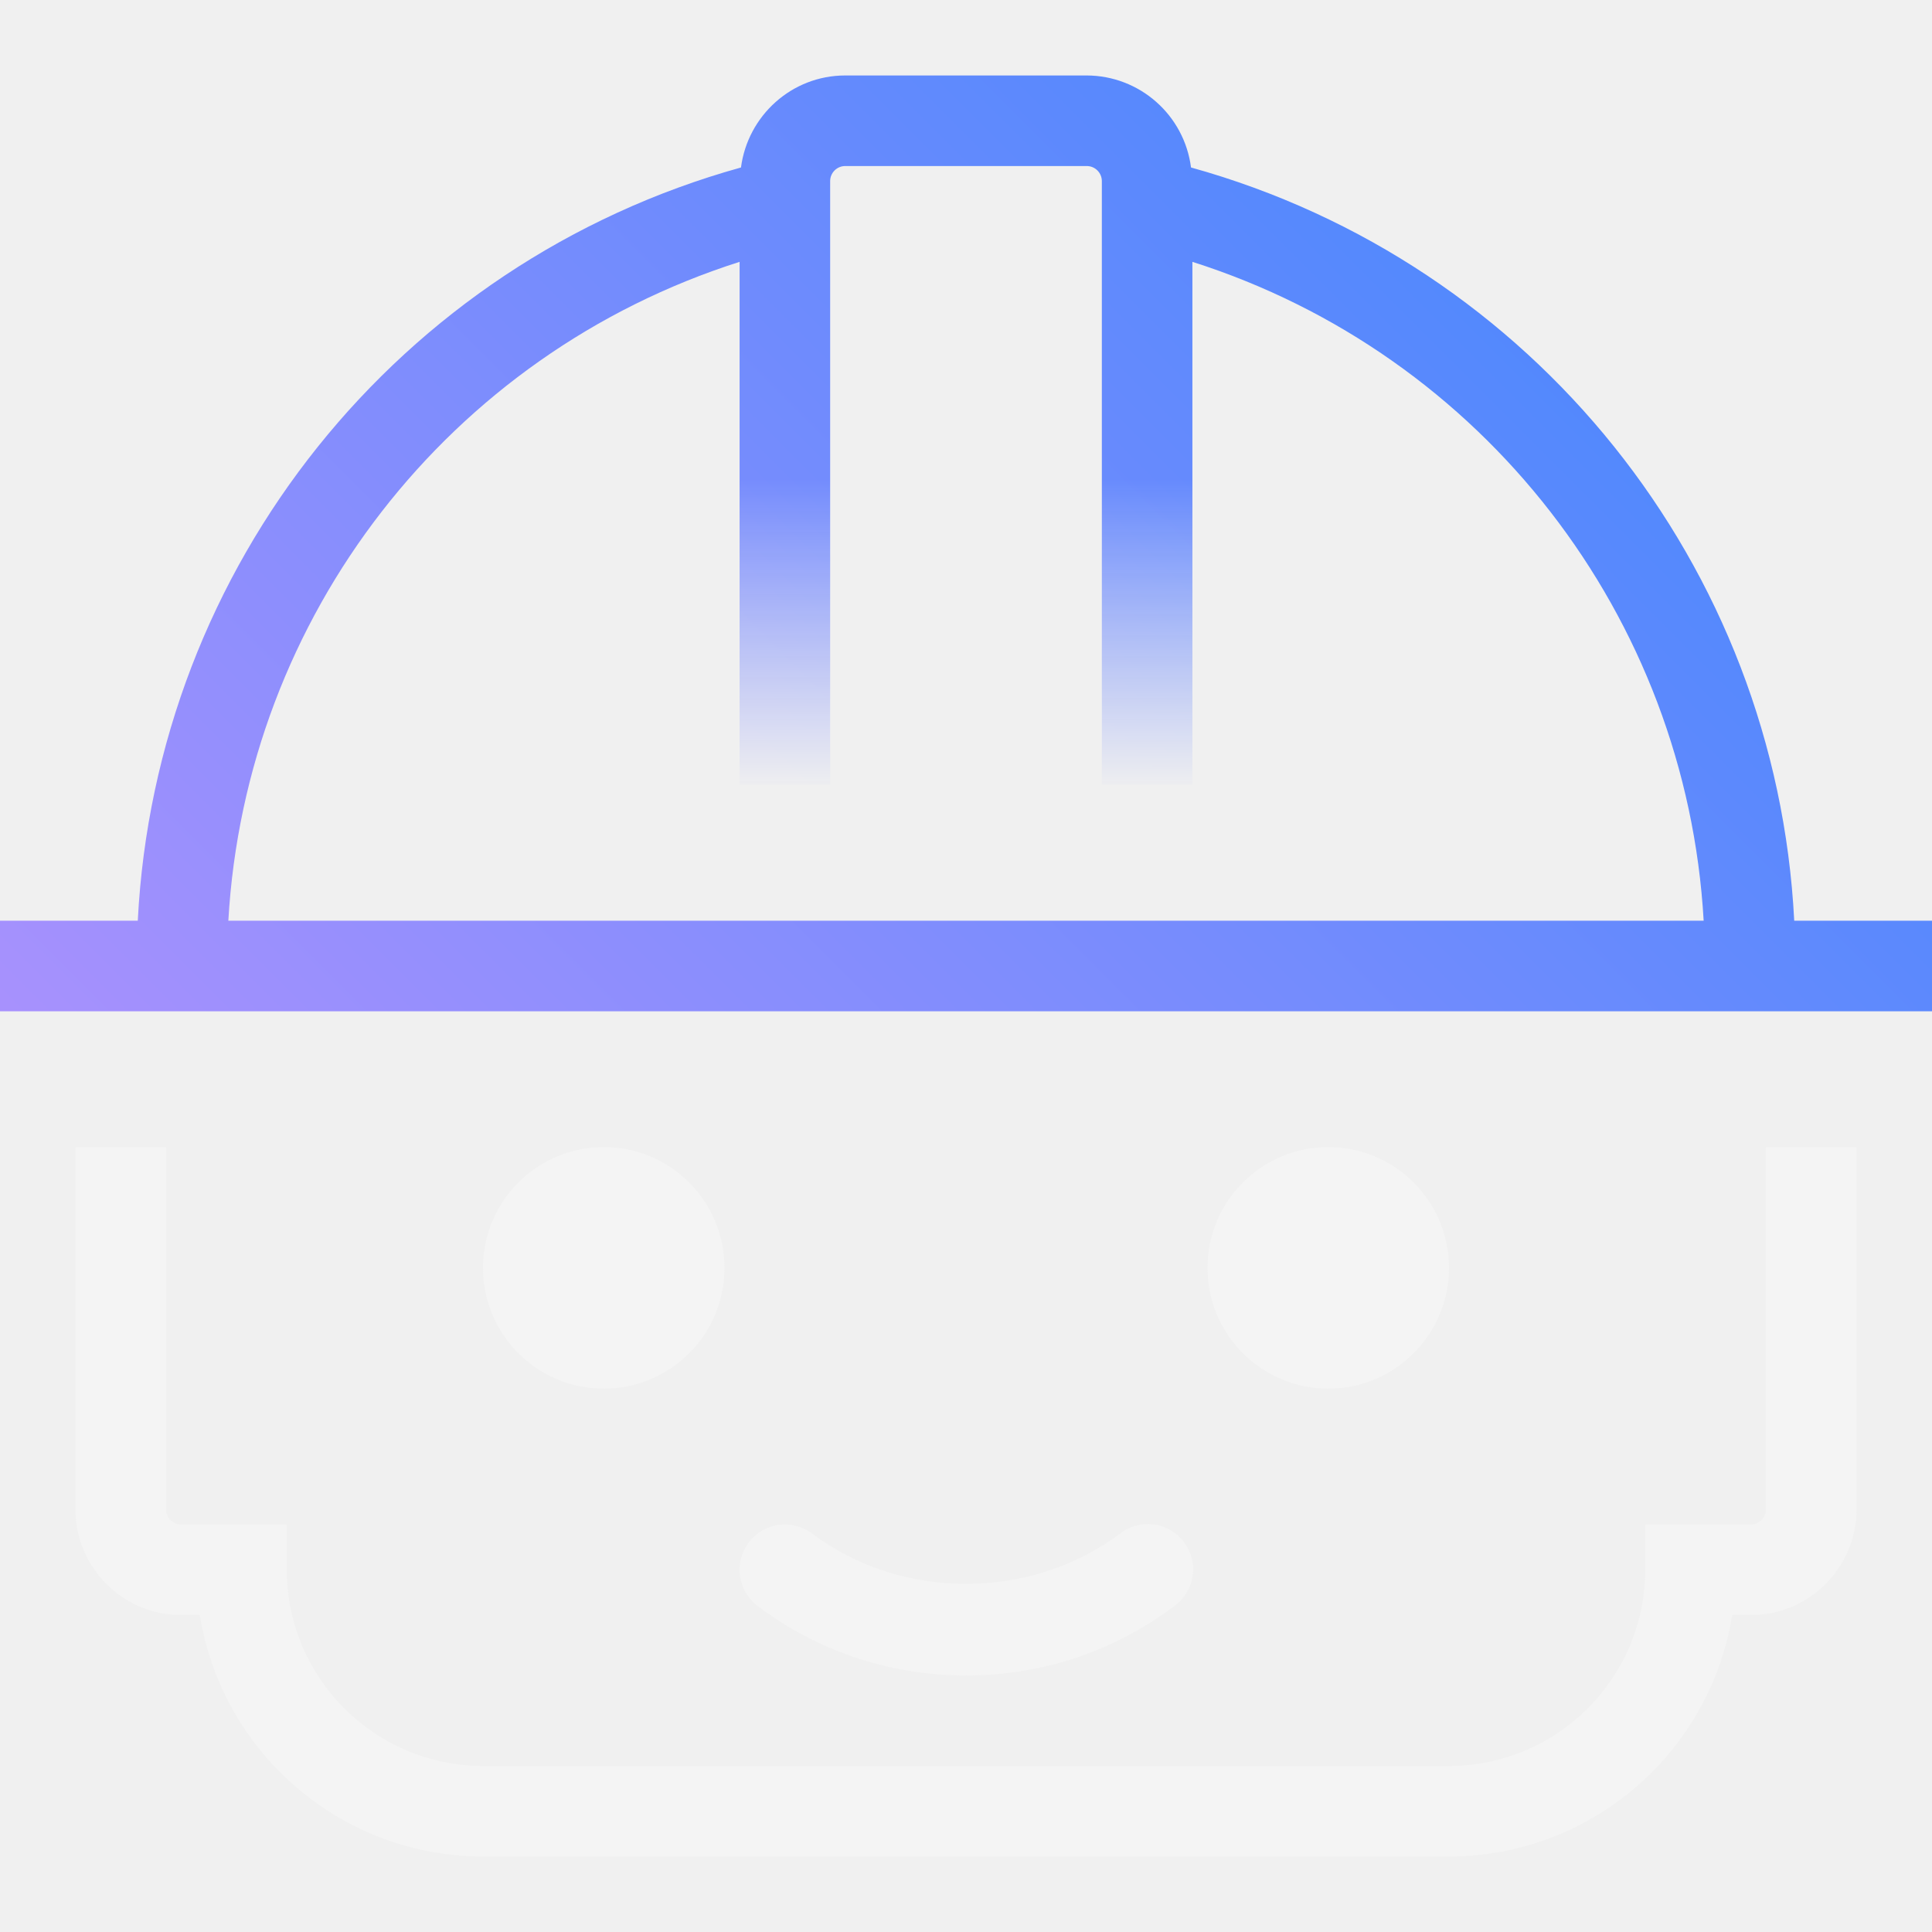
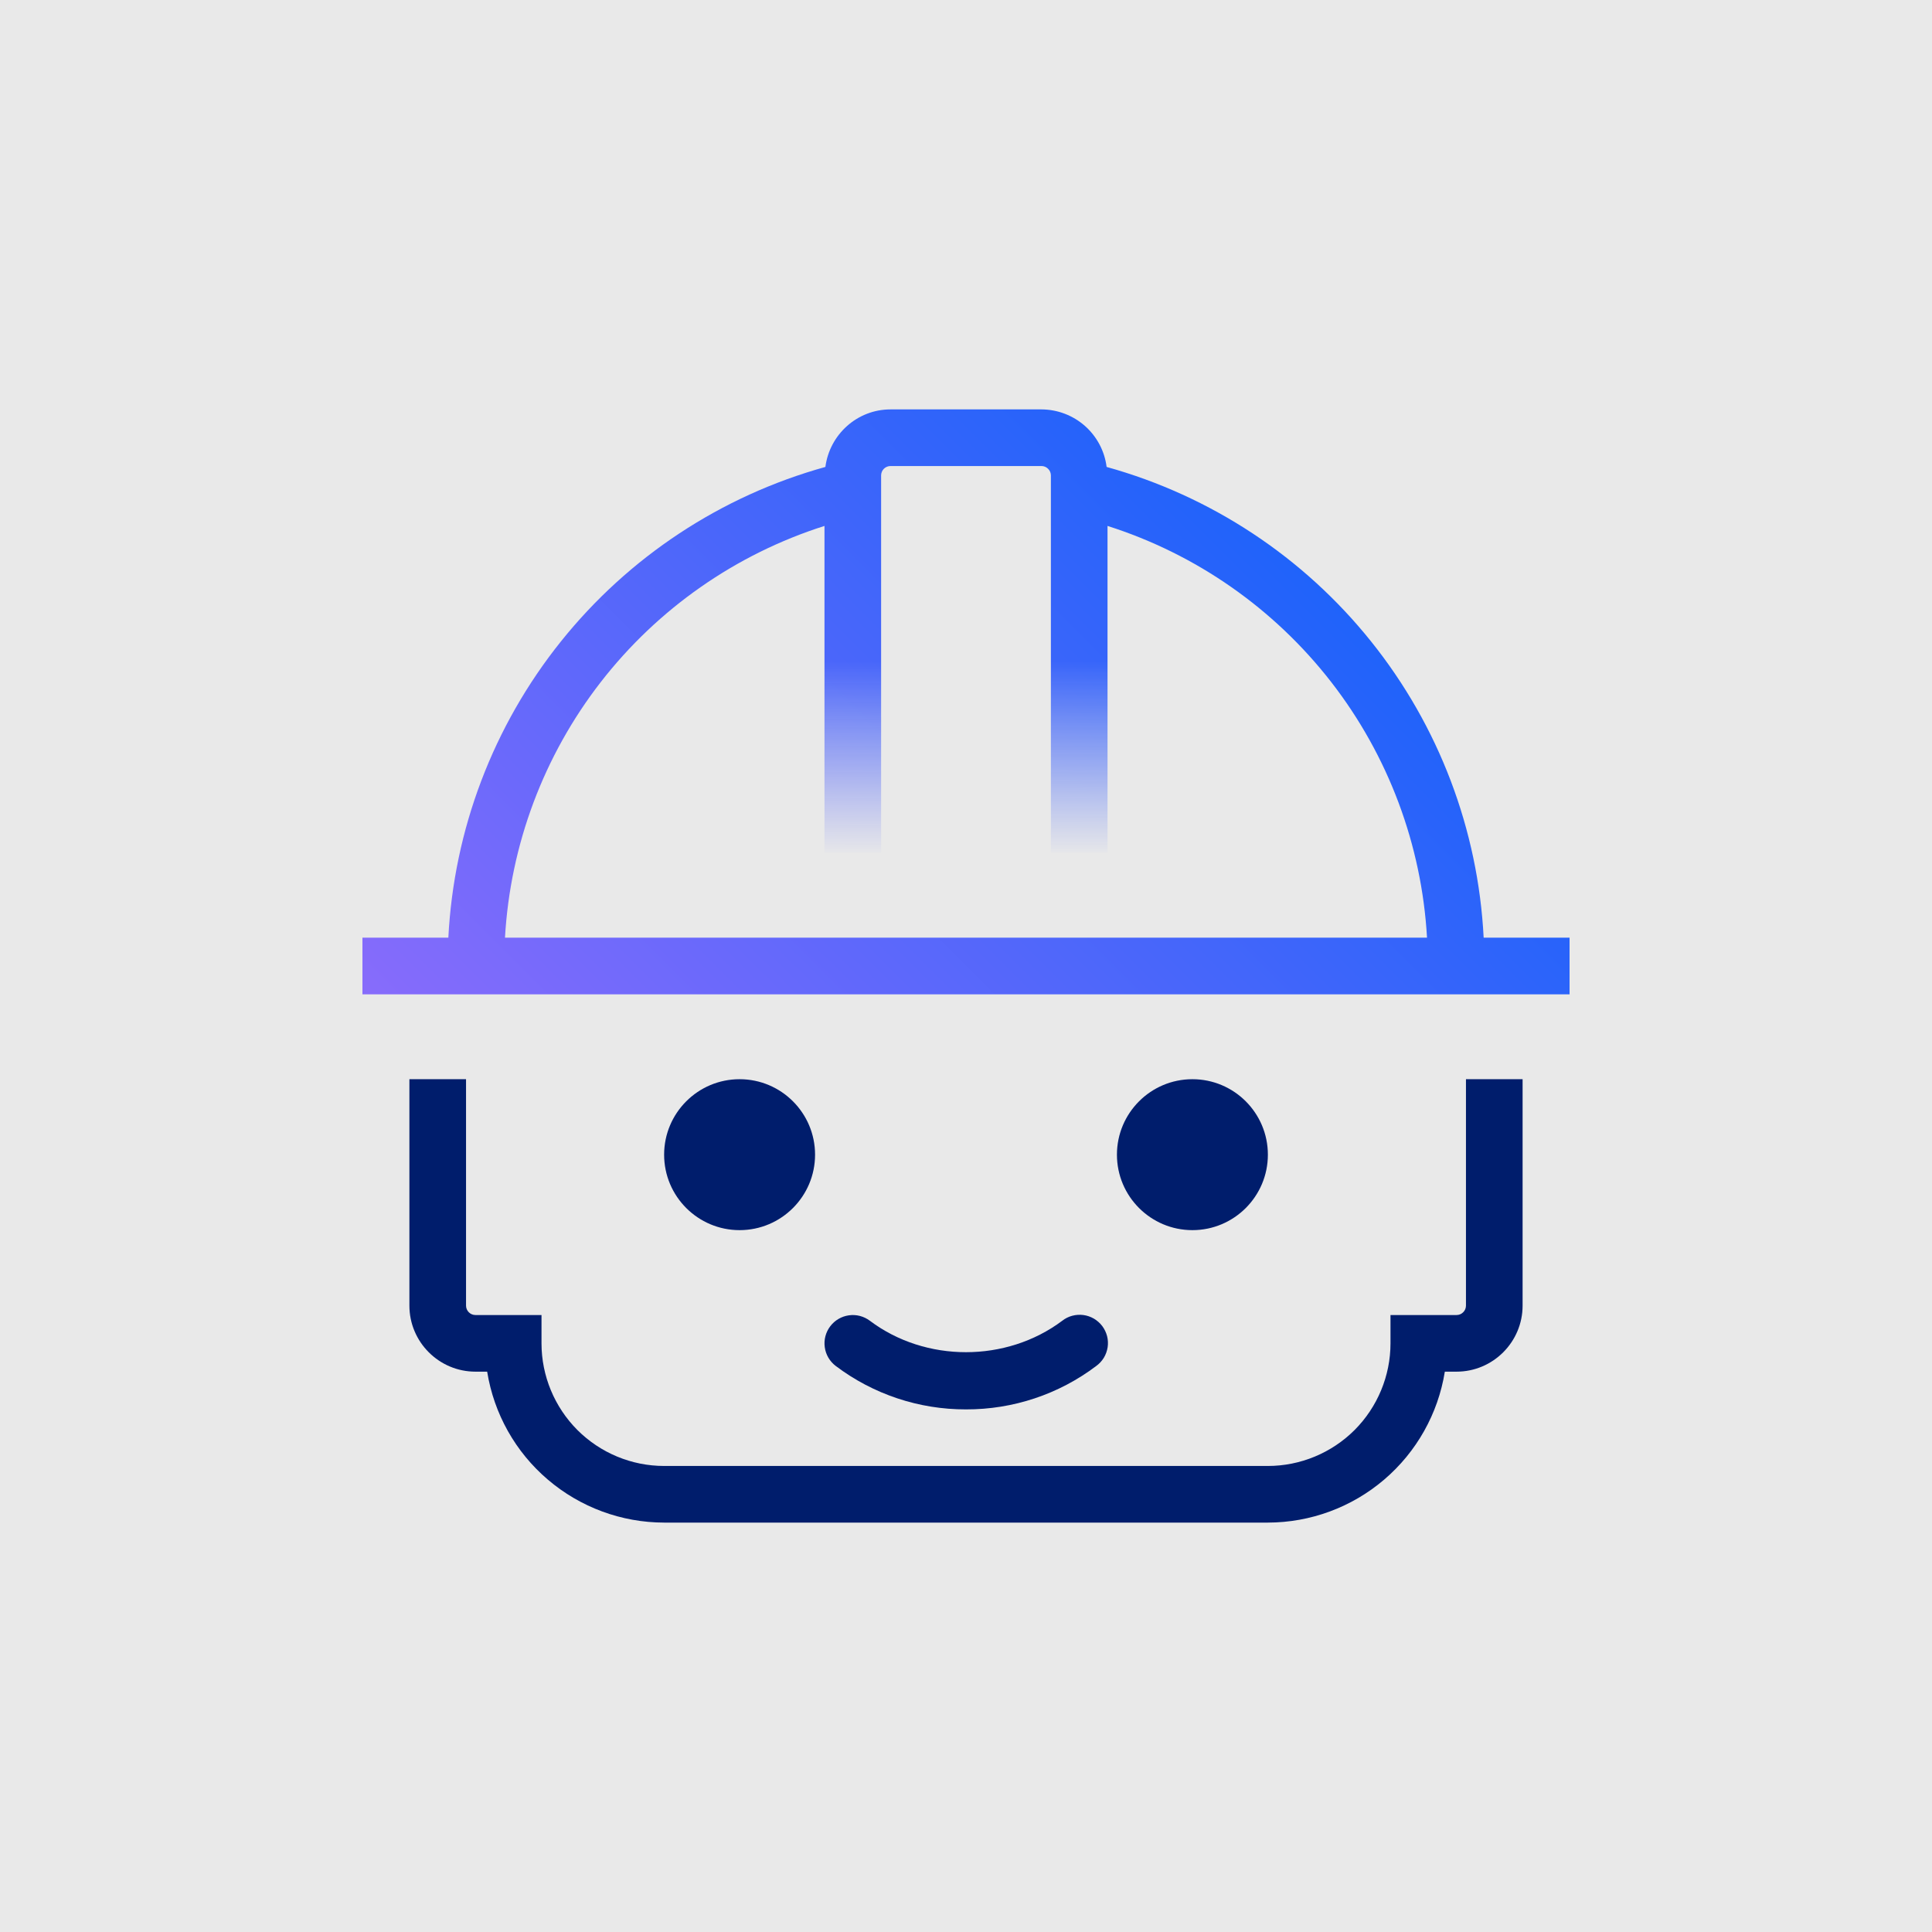
- <svg xmlns="http://www.w3.org/2000/svg" id="Bob" viewBox="0 0 32 32">
-   <style>
-     #Bob .bob-grad-start {
-       stop-color: #bc93fd;
-     }
-     #Bob .bob-grad-end {
-       stop-color: #4587fd;
-     }
-     #Bob .bob-face {
-       fill: #f4f4f4;
-     }
-     @media (prefers-color-scheme: light) {
-       #Bob .bob-grad-start {
-         stop-color: #a16efb;
-       }
-       #Bob .bob-grad-end {
-         stop-color: #0e61fa;
-       }
-       #Bob .bob-face {
-         fill: #001d6c;
-       }
-     }
-   </style>
+ <svg xmlns="http://www.w3.org/2000/svg" width="32" height="32" viewBox="0 0 32 32" fill="none">
+   <rect width="32" height="32" fill="#E9E9E9" />
+   <g clip-path="url(#clip0_413_16)">
+     <mask id="mask0_413_16" style="mask-type:luminance" maskUnits="userSpaceOnUse" x="6" y="6" width="20" height="11">
+       <path d="M24.574 15.531C24.483 13.741 23.831 12.024 22.71 10.625C21.589 9.225 20.057 8.214 18.329 7.734C18.296 7.471 18.168 7.23 17.969 7.054C17.77 6.879 17.515 6.782 17.25 6.781H14.75C14.196 6.781 13.741 7.198 13.671 7.734C11.943 8.214 10.411 9.225 9.29 10.625C8.169 12.024 7.517 13.741 7.426 15.531H6V16.469H26V15.531H24.574ZM13.656 8.711V14.125H14.594V7.875C14.594 7.834 14.61 7.794 14.639 7.765C14.669 7.735 14.709 7.719 14.75 7.719H17.25C17.291 7.719 17.331 7.735 17.36 7.765C17.39 7.794 17.406 7.834 17.406 7.875V14.125H18.344V8.711C19.813 9.178 21.105 10.081 22.05 11.298C22.995 12.516 23.548 13.992 23.636 15.531H8.364C8.452 13.992 9.005 12.516 9.95 11.298C10.895 10.081 12.187 9.178 13.656 8.711Z" fill="white" />
+       <path d="M19.125 10.375V14.75H12.875V10.375H19.125Z" fill="url(#paint0_linear_413_16)" />
+     </mask>
+     <g mask="url(#mask0_413_16)">
+       <path d="M6 6H26V26H6V6Z" fill="url(#paint1_linear_413_16)" />
+     </g>
+     <path d="M21 25.219H11C10.294 25.218 9.612 24.966 9.075 24.508C8.537 24.05 8.181 23.416 8.069 22.719H7.875C7.272 22.719 6.781 22.228 6.781 21.625V17.875H7.719V21.625C7.719 21.711 7.789 21.781 7.875 21.781H8.969V22.25C8.969 22.788 9.184 23.305 9.564 23.686C9.945 24.066 10.461 24.281 11 24.281H21C21.538 24.281 22.055 24.066 22.436 23.686C22.816 23.305 23.031 22.788 23.031 22.25V21.781H24.125C24.166 21.781 24.206 21.765 24.235 21.735C24.265 21.706 24.281 21.666 24.281 21.625V17.875H25.219V21.625C25.219 22.228 24.728 22.719 24.125 22.719H23.931C23.819 23.416 23.462 24.05 22.925 24.508C22.388 24.966 21.706 25.218 21 25.219Z" fill="#001D6C" />
+     <path d="M19.75 20.375C20.44 20.375 21 19.815 21 19.125C21 18.435 20.44 17.875 19.75 17.875C19.06 17.875 18.5 18.435 18.5 19.125C18.5 19.815 19.06 20.375 19.75 20.375Z" fill="#001D6C" />
+     <path d="M12.25 20.375C12.94 20.375 13.5 19.815 13.5 19.125C13.5 18.435 12.94 17.875 12.25 17.875C11.56 17.875 11 18.435 11 19.125C11 19.815 11.56 20.375 12.25 20.375Z" fill="#001D6C" />
+     <path d="M16 23.344C15.222 23.346 14.464 23.094 13.843 22.625C13.744 22.55 13.678 22.439 13.661 22.316C13.643 22.192 13.676 22.067 13.751 21.968C13.825 21.869 13.937 21.803 14.06 21.786C14.183 21.768 14.308 21.801 14.408 21.876C15.33 22.57 16.668 22.57 17.594 21.876C17.643 21.837 17.7 21.809 17.76 21.793C17.82 21.777 17.883 21.773 17.944 21.781C18.006 21.789 18.065 21.81 18.119 21.841C18.172 21.873 18.219 21.914 18.257 21.964C18.294 22.014 18.321 22.07 18.337 22.131C18.352 22.191 18.355 22.254 18.346 22.315C18.336 22.377 18.315 22.436 18.283 22.489C18.25 22.542 18.208 22.588 18.157 22.625C17.537 23.094 16.779 23.346 16.001 23.344H16Z" fill="#001D6C" />
+   </g>
  <defs>
-     <linearGradient id="zcq3oy9swa" x1="-1956.953" y1="4139.361" x2="-1945.859" y2="4139.361" gradientTransform="matrix(0 .631 1 0 -4123.361 1241.822)" gradientUnits="userSpaceOnUse">
-       <stop offset=".134" stop-opacity="0" />
-       <stop offset=".873" />
+     <linearGradient id="paint0_linear_413_16" x1="16" y1="10.365" x2="16" y2="14.741" gradientUnits="userSpaceOnUse">
+       <stop offset="0.134" stop-opacity="0" />
+       <stop offset="0.873" />
    </linearGradient>
-     <linearGradient id="pdvmtrqaic" x1="0" y1="32" x2="32" y2="0" gradientUnits="userSpaceOnUse">
-       <stop class="bob-grad-start" offset=".1" />
-       <stop class="bob-grad-end" offset=".9" />
+     <linearGradient id="paint1_linear_413_16" x1="6" y1="26" x2="26" y2="6" gradientUnits="userSpaceOnUse">
+       <stop offset="0.1" stop-color="#A16EFB" />
+       <stop offset="0.9" stop-color="#0E61FA" />
    </linearGradient>
-     <mask id="n26cxl4sob" x="0" y="0" width="32" height="32" maskUnits="userSpaceOnUse">
-       <path d="M29.718 15.25a13.67 13.67 0 0 0-9.991-12.476A1.747 1.747 0 0 0 18 1.25h-4c-.887 0-1.615.667-1.727 1.524A13.67 13.67 0 0 0 2.282 15.25H0v1.5h32v-1.5h-2.282zM12.25 4.337V13h1.5V3a.25.25 0 0 1 .25-.25h4a.25.25 0 0 1 .25.25v10h1.5V4.337a12.183 12.183 0 0 1 8.468 10.913H3.782A12.183 12.183 0 0 1 12.25 4.337z" style="fill:#fff" />
-       <path d="M21 7v7H11V7h10z" style="fill:url(#zcq3oy9swa)" />
-     </mask>
+     <clipPath id="clip0_413_16">
+       <rect width="20" height="20" fill="white" transform="translate(6 6)" />
+     </clipPath>
  </defs>
-   <g style="mask:url(#n26cxl4sob)">
-     <path style="fill:url(#pdvmtrqaic)" d="M0 0h32v32H0z" />
-   </g>
-   <path class="bob-face" d="M24 30.75H8a4.756 4.756 0 0 1-4.69-4H3c-.965 0-1.75-.785-1.75-1.75v-6h1.5v6c0 .138.112.25.25.25h1.75V26A3.254 3.254 0 0 0 8 29.25h16A3.254 3.254 0 0 0 27.25 26v-.75H29a.25.25 0 0 0 .25-.25v-6h1.5v6c0 .965-.785 1.75-1.75 1.75h-.31a4.756 4.756 0 0 1-4.69 4z" />
-   <circle class="bob-face" cx="22" cy="21" r="2" />
-   <circle class="bob-face" cx="10" cy="21" r="2" />
-   <path class="bob-face" d="M16 27.75a5.695 5.695 0 0 1-3.451-1.15.75.75 0 0 1 .903-1.199c1.476 1.111 3.617 1.111 5.099 0a.75.75 0 1 1 .901 1.199 5.696 5.696 0 0 1-3.45 1.15z" />
-   <path style="fill:none" d="M0 0h32v32H0z" />
</svg>
